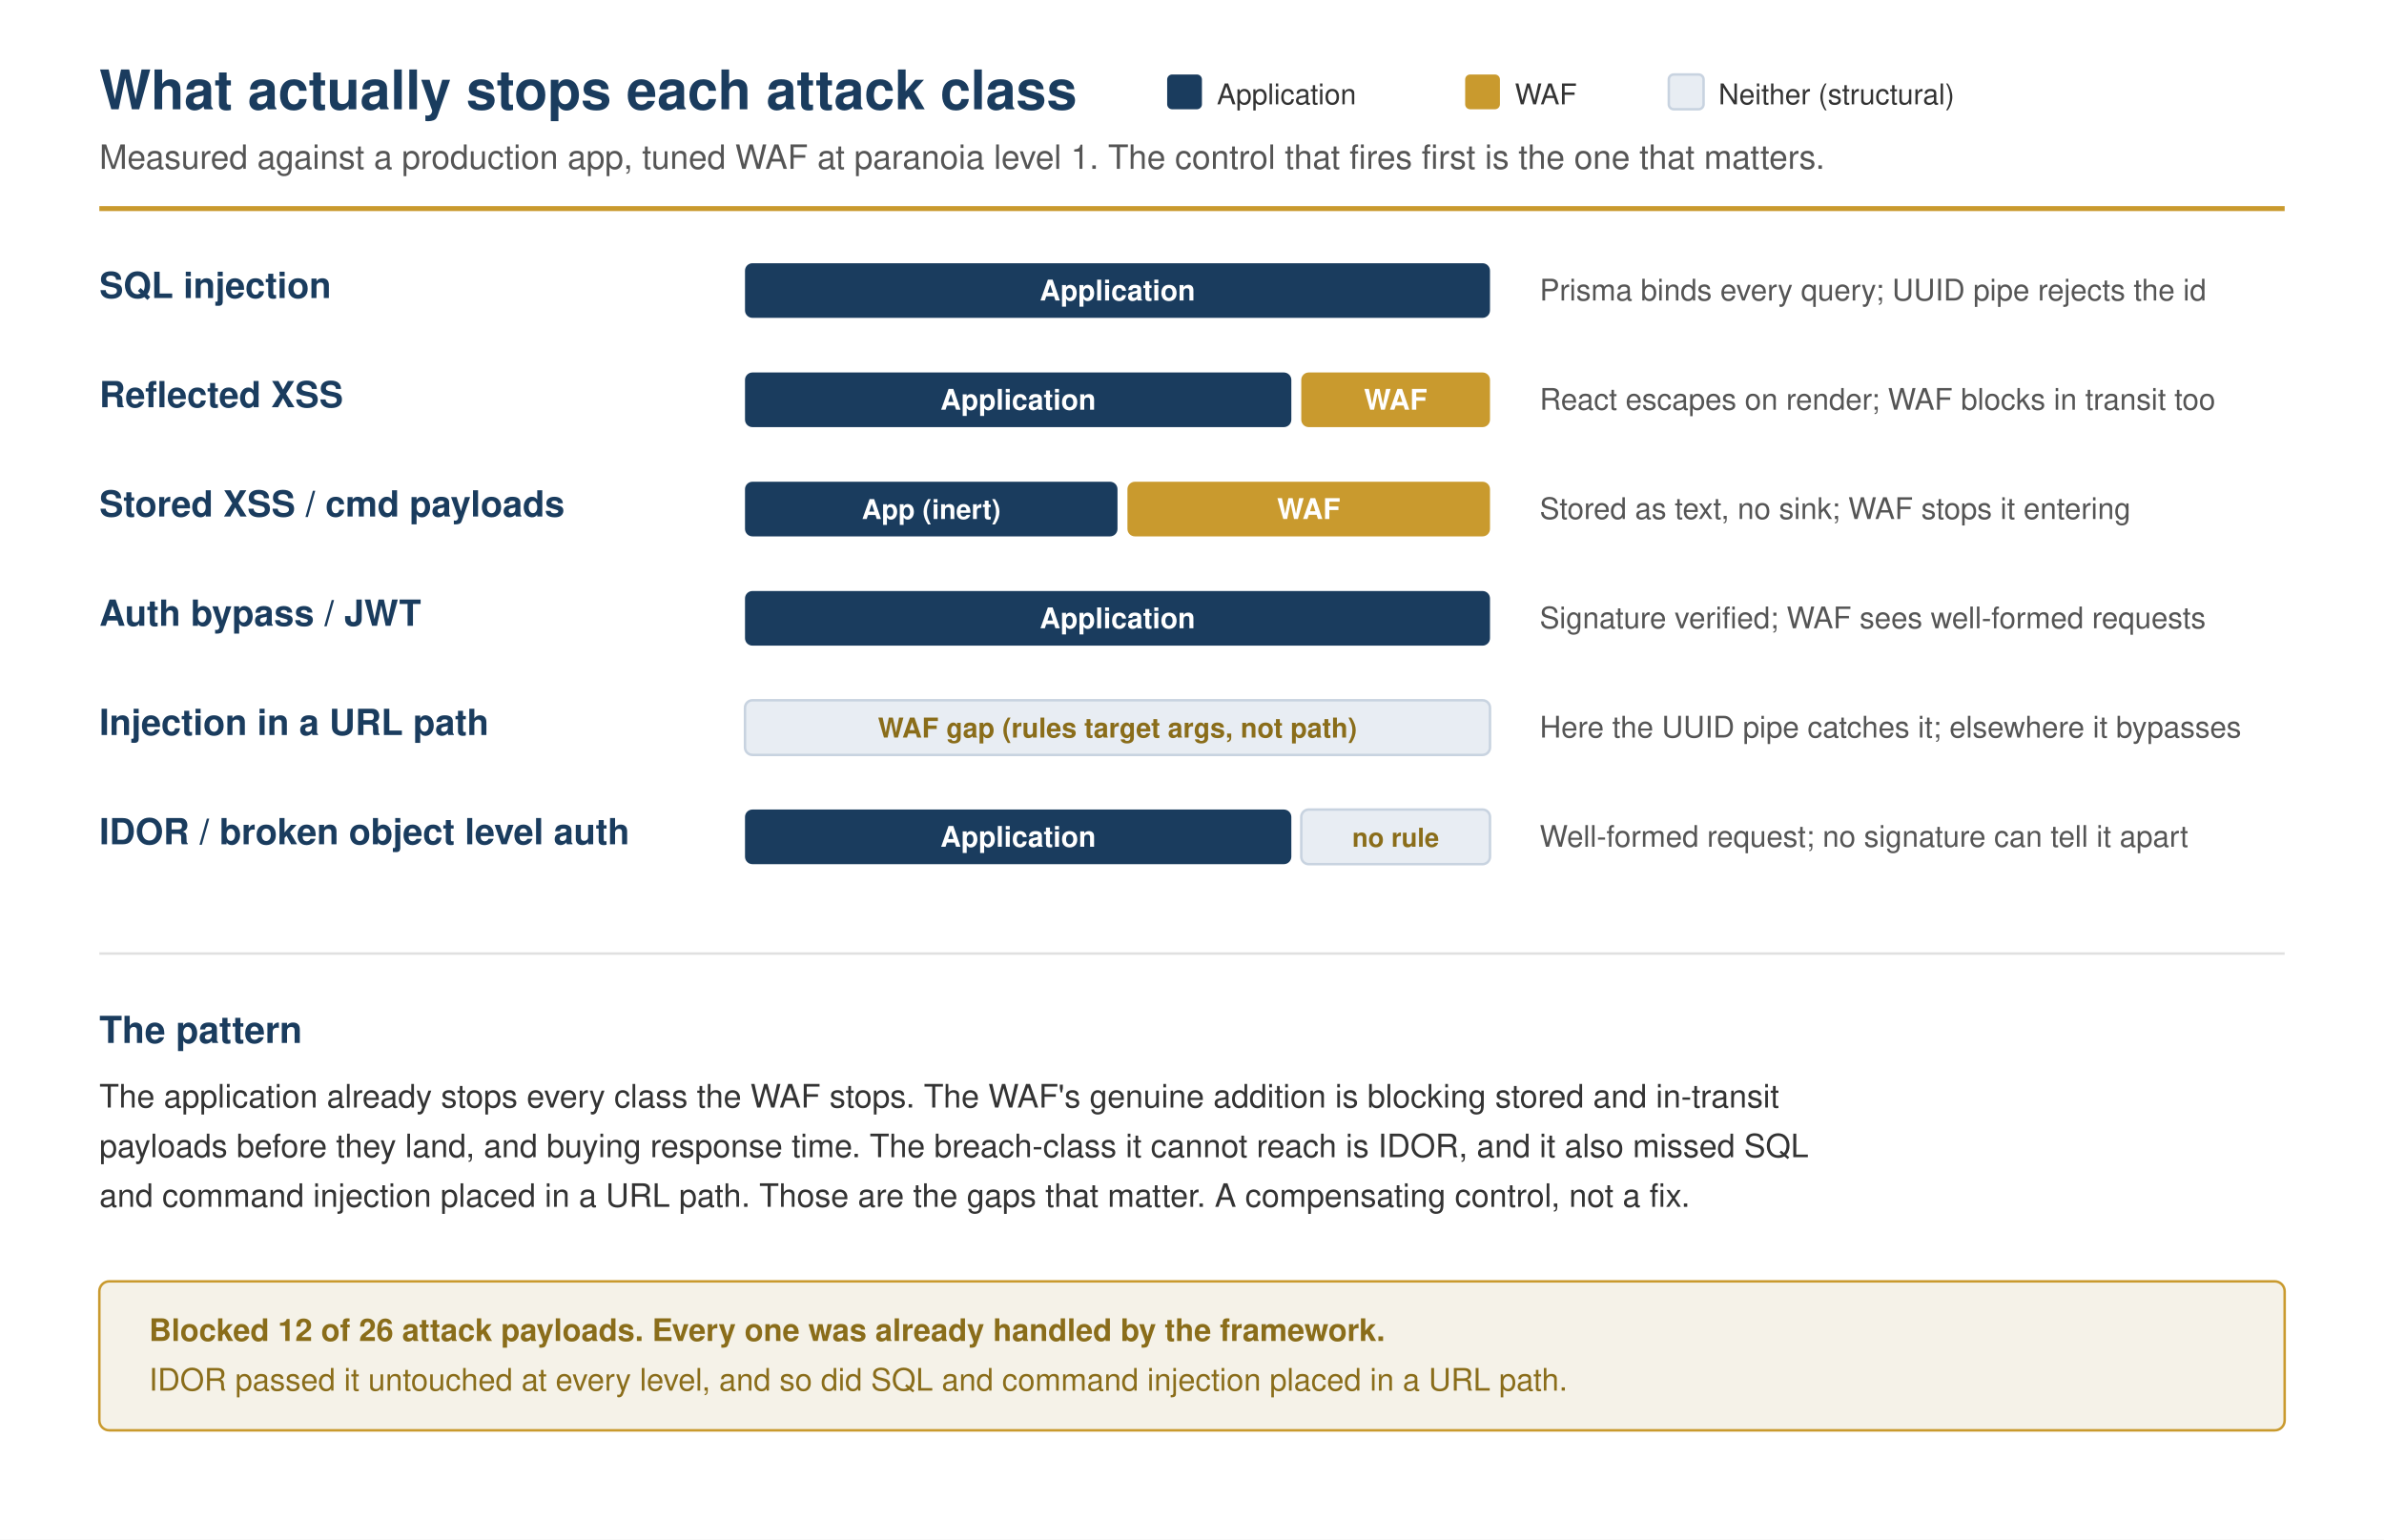
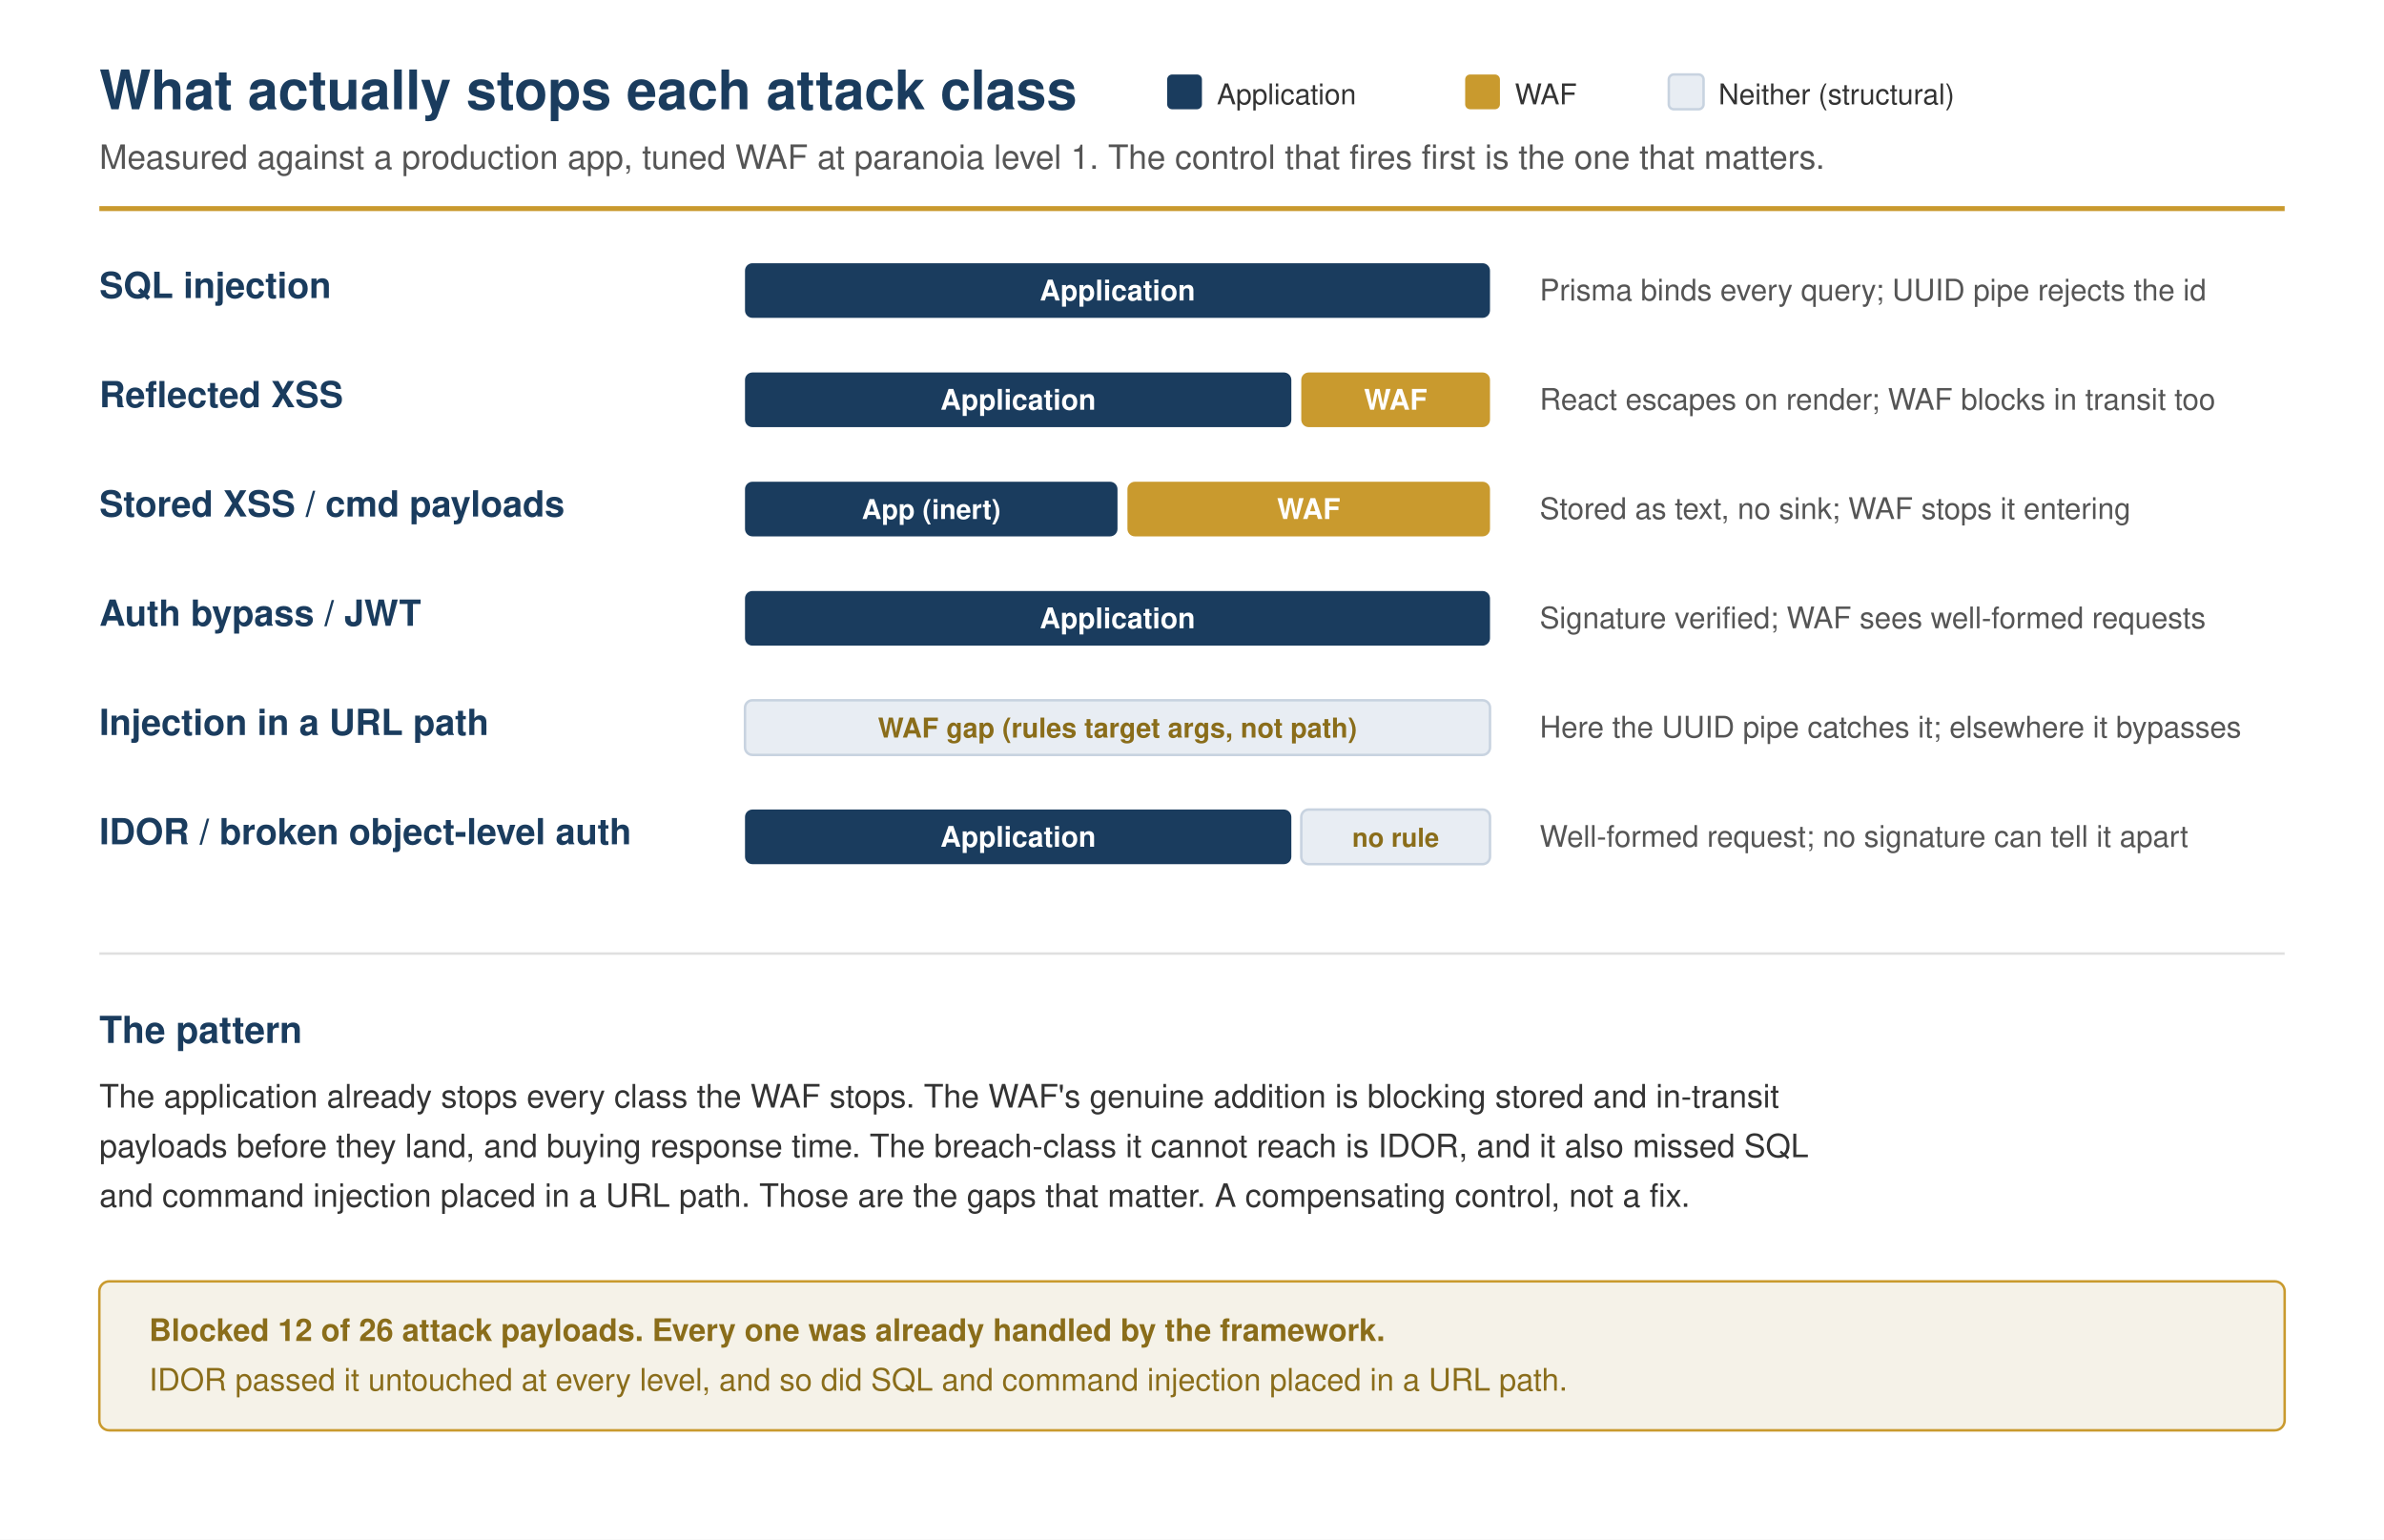
<svg xmlns="http://www.w3.org/2000/svg" viewBox="0 0 960 620" font-family="Helvetica, Arial, sans-serif">
  <rect width="960" height="620" fill="#ffffff" />
  <text x="40" y="44" font-size="22" font-weight="700" fill="#1a3c5e">What actually stops each attack class</text>
  <text x="40" y="68" font-size="13.5" fill="#555555">Measured against a production app, tuned WAF at paranoia level 1. The control that fires first is the one that matters.</text>
  <line x1="40" y1="84" x2="920" y2="84" stroke="#c99a2e" stroke-width="2" />
  <rect x="470" y="30" width="14" height="14" rx="2" fill="#1a3c5e" />
  <text x="490" y="42" font-size="11.5" fill="#333333">Application</text>
  <rect x="590" y="30" width="14" height="14" rx="2" fill="#c99a2e" />
  <text x="610" y="42" font-size="11.5" fill="#333333">WAF</text>
  <rect x="672" y="30" width="14" height="14" rx="2" fill="#e8edf3" stroke="#c8d3e0" stroke-width="1" />
  <text x="692" y="42" font-size="11.5" fill="#333333">Neither (structural)</text>
  <g transform="translate(0,120)">
    <text x="40" y="0" font-size="14.5" font-weight="700" fill="#1a3c5e">SQL injection</text>
    <rect x="300" y="-14" width="300" height="22" rx="3" fill="#1a3c5e" />
    <text x="450" y="1" font-size="11.5" font-weight="700" fill="#ffffff" text-anchor="middle">Application</text>
    <text x="620" y="1" font-size="12" fill="#555555">Prisma binds every query; UUID pipe rejects the id</text>
  </g>
  <g transform="translate(0,164)">
    <text x="40" y="0" font-size="14.5" font-weight="700" fill="#1a3c5e">Reflected XSS</text>
    <rect x="300" y="-14" width="220" height="22" rx="3" fill="#1a3c5e" />
    <text x="410" y="1" font-size="11.5" font-weight="700" fill="#ffffff" text-anchor="middle">Application</text>
    <rect x="524" y="-14" width="76" height="22" rx="3" fill="#c99a2e" />
    <text x="562" y="1" font-size="11.5" font-weight="700" fill="#ffffff" text-anchor="middle">WAF</text>
    <text x="620" y="1" font-size="12" fill="#555555">React escapes on render; WAF blocks in transit too</text>
  </g>
  <g transform="translate(0,208)">
    <text x="40" y="0" font-size="14.5" font-weight="700" fill="#1a3c5e">Stored XSS / cmd payloads</text>
    <rect x="300" y="-14" width="150" height="22" rx="3" fill="#1a3c5e" />
    <text x="375" y="1" font-size="11" font-weight="700" fill="#ffffff" text-anchor="middle">App (inert)</text>
    <rect x="454" y="-14" width="146" height="22" rx="3" fill="#c99a2e" />
    <text x="527" y="1" font-size="11.5" font-weight="700" fill="#ffffff" text-anchor="middle">WAF</text>
    <text x="620" y="1" font-size="12" fill="#555555">Stored as text, no sink; WAF stops it entering</text>
  </g>
  <g transform="translate(0,252)">
    <text x="40" y="0" font-size="14.5" font-weight="700" fill="#1a3c5e">Auth bypass / JWT</text>
    <rect x="300" y="-14" width="300" height="22" rx="3" fill="#1a3c5e" />
    <text x="450" y="1" font-size="11.5" font-weight="700" fill="#ffffff" text-anchor="middle">Application</text>
    <text x="620" y="1" font-size="12" fill="#555555">Signature verified; WAF sees well-formed requests</text>
  </g>
  <g transform="translate(0,296)">
    <text x="40" y="0" font-size="14.5" font-weight="700" fill="#1a3c5e">Injection in a URL path</text>
    <rect x="300" y="-14" width="300" height="22" rx="3" fill="#e8edf3" stroke="#c8d3e0" stroke-width="1" />
    <text x="450" y="1" font-size="11" font-weight="700" fill="#8a6d1a" text-anchor="middle">WAF gap (rules target args, not path)</text>
    <text x="620" y="1" font-size="12" fill="#555555">Here the UUID pipe catches it; elsewhere it bypasses</text>
  </g>
  <g transform="translate(0,340)">
-     <text x="40" y="0" font-size="14.5" font-weight="700" fill="#1a3c5e">IDOR / broken object level auth</text>
+     <text x="40" y="0" font-size="14.5" font-weight="700" fill="#1a3c5e">IDOR / broken object-level auth</text>
    <rect x="300" y="-14" width="220" height="22" rx="3" fill="#1a3c5e" />
    <text x="410" y="1" font-size="11.5" font-weight="700" fill="#ffffff" text-anchor="middle">Application</text>
    <rect x="524" y="-14" width="76" height="22" rx="3" fill="#e8edf3" stroke="#c8d3e0" stroke-width="1" />
    <text x="562" y="1" font-size="10.5" font-weight="700" fill="#8a6d1a" text-anchor="middle">no rule</text>
    <text x="620" y="1" font-size="12" fill="#555555">Well-formed request; no signature can tell it apart</text>
  </g>
  <line x1="40" y1="384" x2="920" y2="384" stroke="#e0e0e0" stroke-width="1" />
  <text x="40" y="420" font-size="15" font-weight="700" fill="#1a3c5e">The pattern</text>
  <text x="40" y="446" font-size="13" fill="#333333">The application already stops every class the WAF stops. The WAF's genuine addition is blocking stored and in-transit</text>
  <text x="40" y="466" font-size="13" fill="#333333">payloads before they land, and buying response time. The breach-class it cannot reach is IDOR, and it also missed SQL</text>
  <text x="40" y="486" font-size="13" fill="#333333">and command injection placed in a URL path. Those are the gaps that matter. A compensating control, not a fix.</text>
  <rect x="40" y="516" width="880" height="60" rx="4" fill="#f5f2e8" stroke="#c99a2e" stroke-width="1" />
  <text x="60" y="540" font-size="12.5" font-weight="700" fill="#8a6d1a">Blocked 12 of 26 attack payloads. Every one was already handled by the framework.</text>
  <text x="60" y="560" font-size="12.5" fill="#8a6d1a">IDOR passed it untouched at every level, and so did SQL and command injection placed in a URL path.</text>
</svg>
